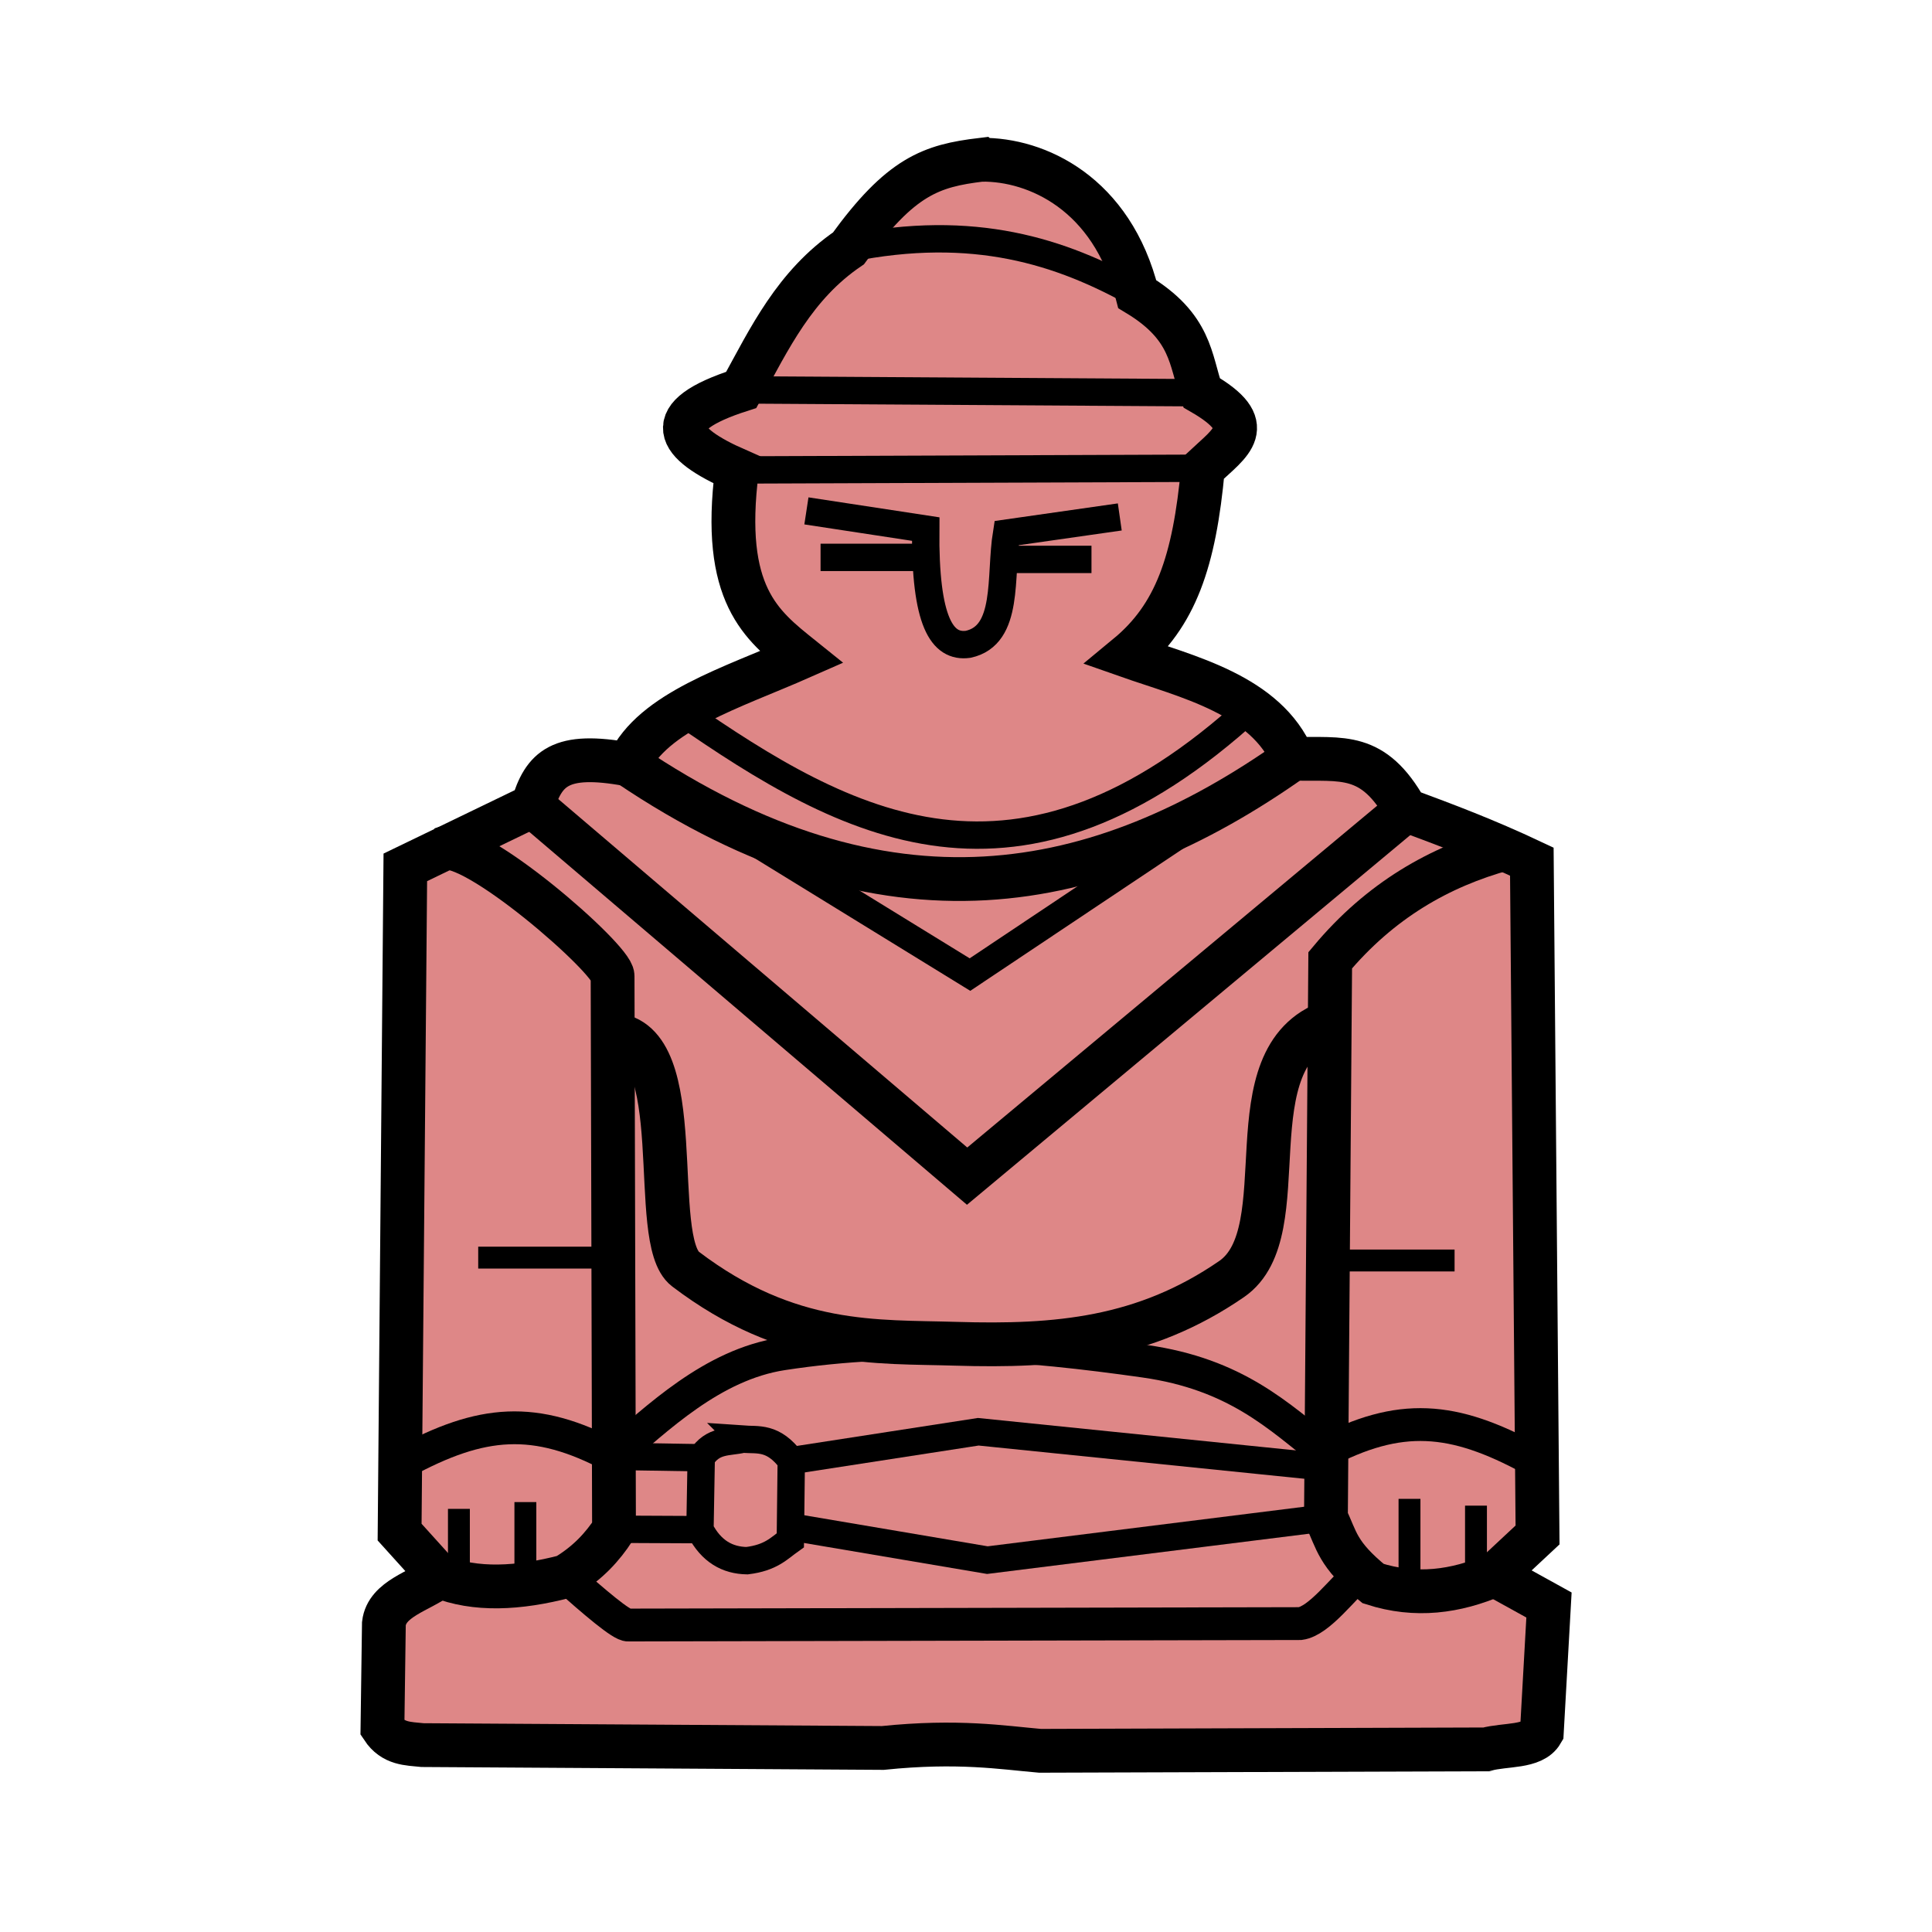
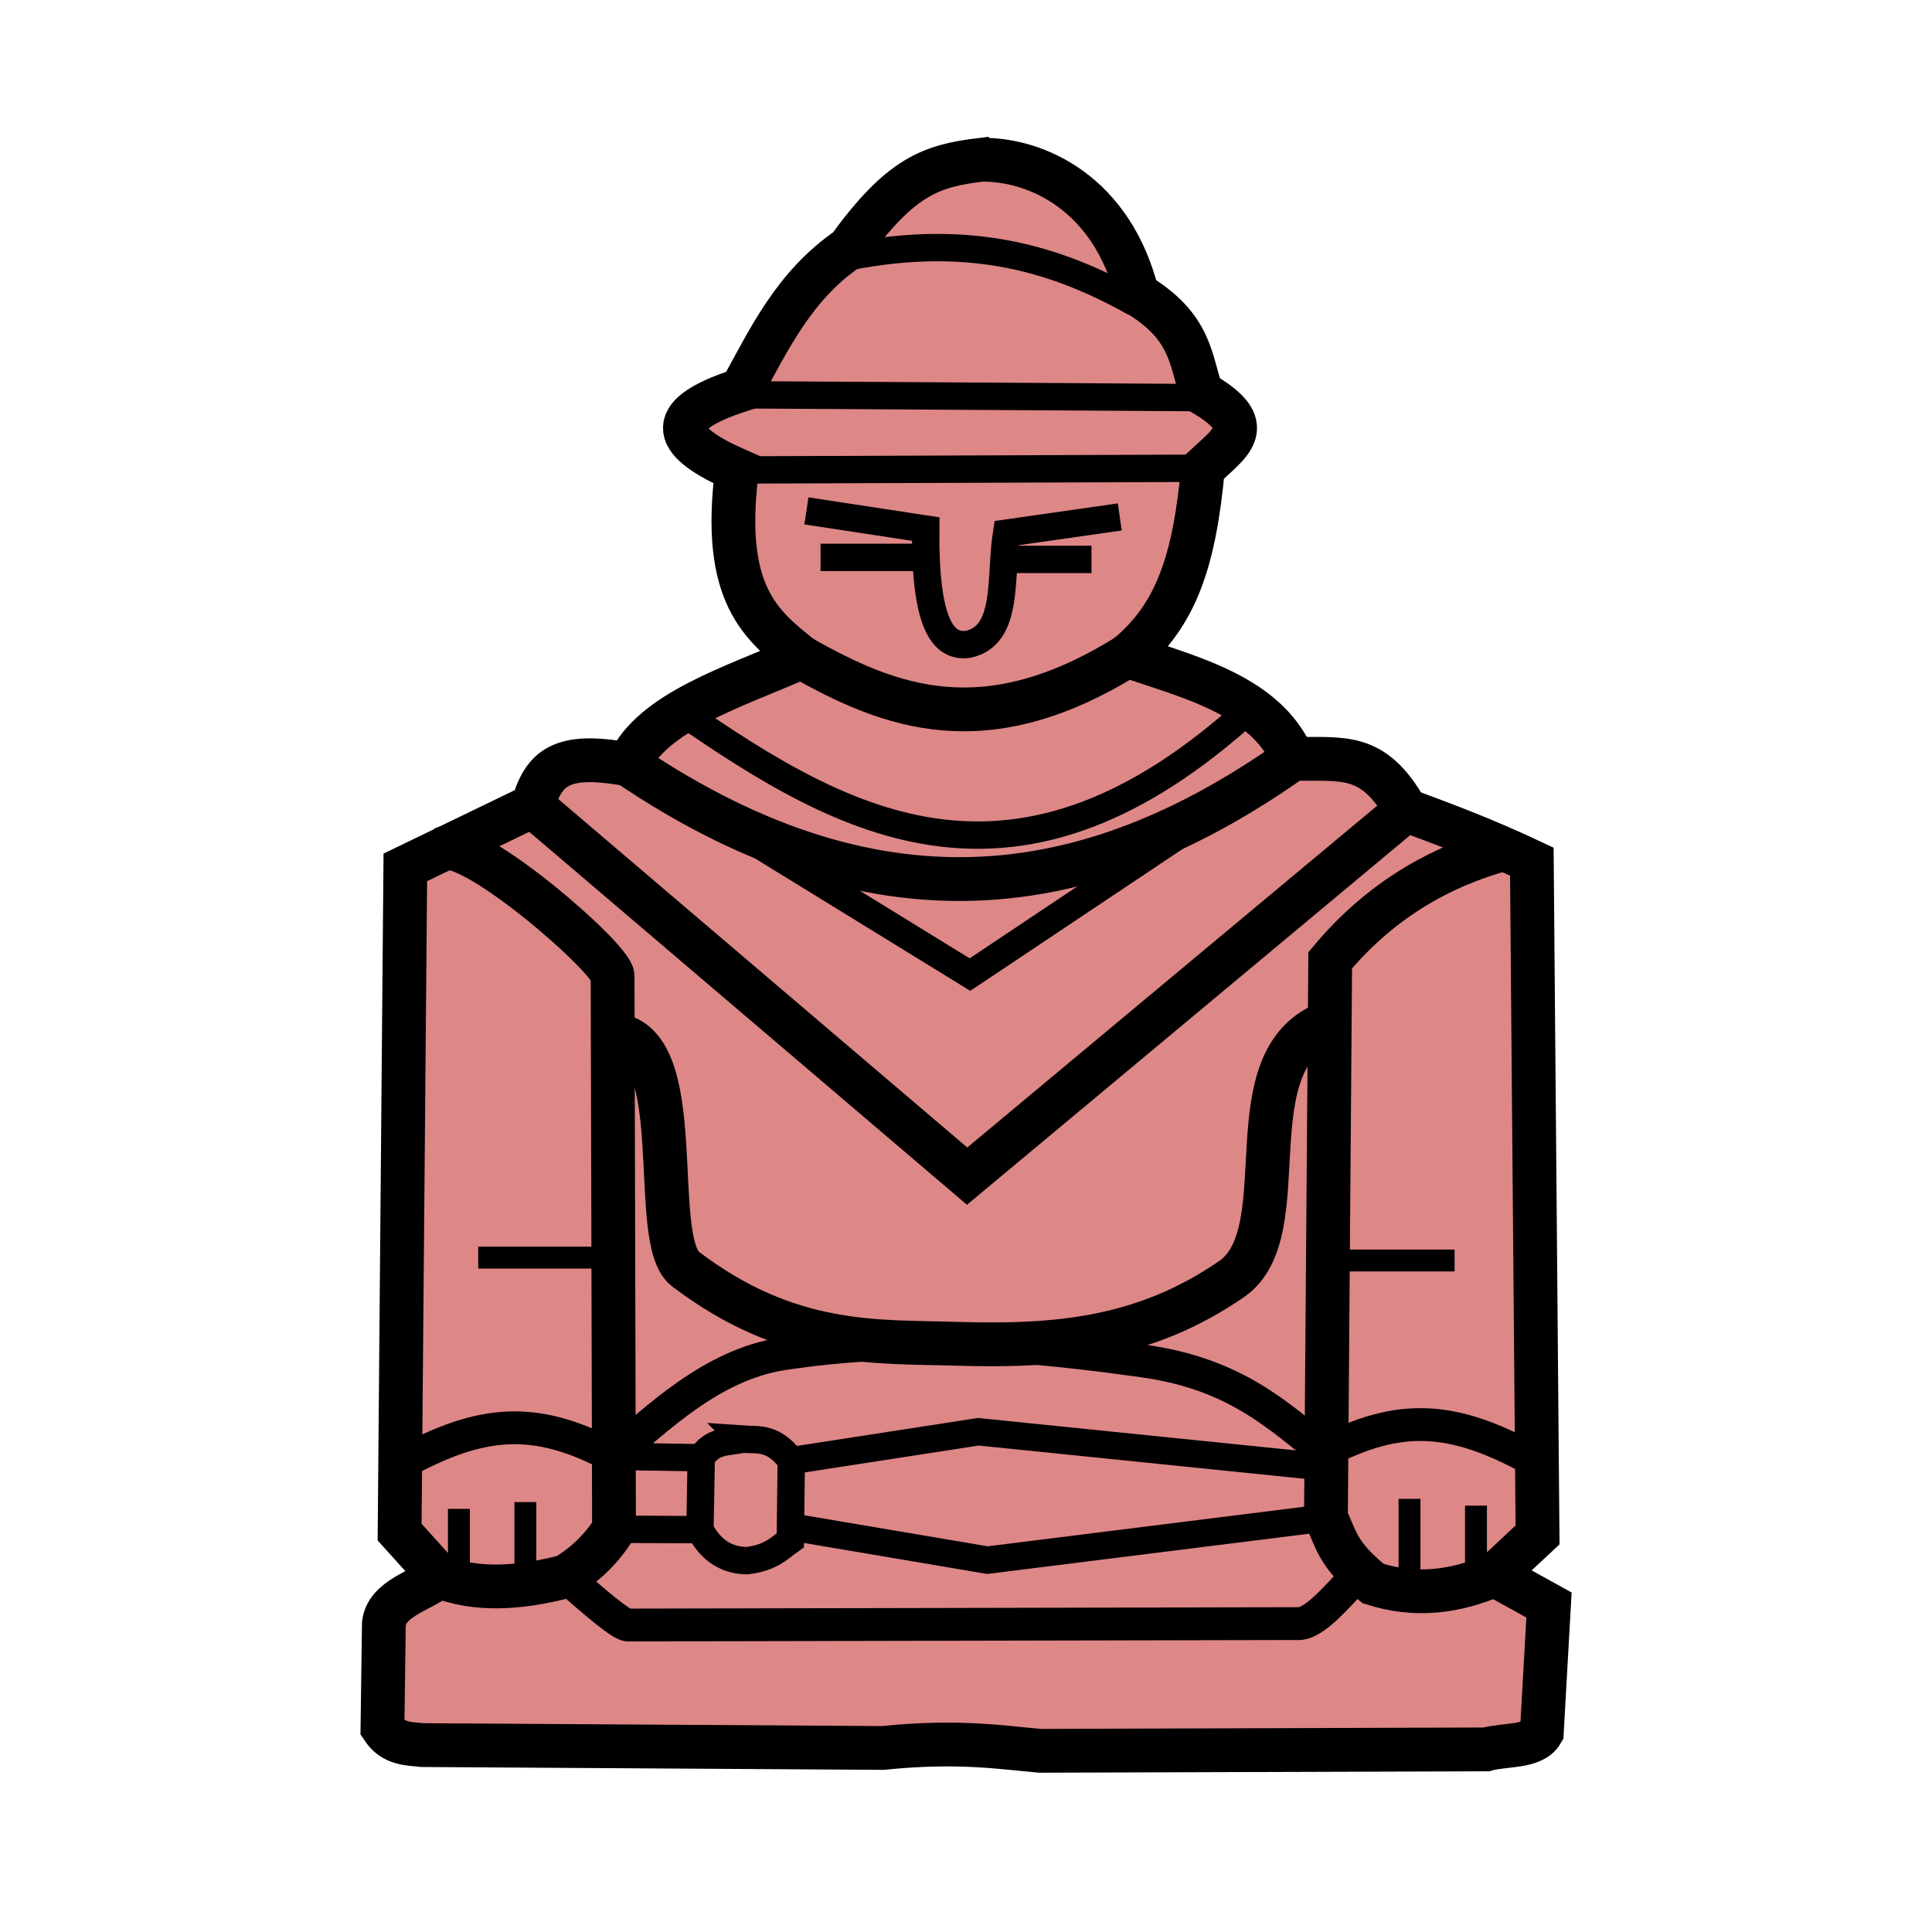
<svg xmlns="http://www.w3.org/2000/svg" width="353" height="353" viewBox="0 0 93.398 93.398" version="1.1" id="svg8022">
  <defs id="defs8016" />
-   <g id="layer1" transform="translate(0,-203.6021)">
+   <g id="layer2" style="display:inline">
+     <path transform="translate(0,-203.6021)" style="fill:#de8787;stroke:#000000;stroke-width:2.117;stroke-linecap:butt;stroke-linejoin:miter;stroke-miterlimit:4;stroke-dasharray:none;stroke-opacity:1;filter:url(#filter2848)" d="m 47.444,211.324 c -2.433,0.292 -3.898,0.795 -6.427,4.285 -2.608,1.778 -3.817,4.354 -5.183,6.842 -4.035,1.29 -3.147,2.58 -0.207,3.87 -0.773,6.034 1.189,7.509 3.11,9.053 -3.353,1.479 -7.169,2.623 -8.362,5.183 -3.312,-0.611 -4.083,0.196 -4.63,2.004 l -6.151,2.972 -0.276,32.135 1.935,2.142 c -0.962,0.722 -2.551,1.068 -2.695,2.281 l -0.069,5.045 c 0.518,0.783 1.24,0.755 1.935,0.829 l 22.253,0.138 c 3.65,-0.375 5.771,-0.02 7.602,0.138 l 21.562,-0.069 c 0.921,-0.254 2.265,-0.085 2.695,-0.829 l 0.346,-6.151 -2.626,-1.451 2.073,-1.935 -0.276,-32.55 c -2.265,-1.067 -4.177,-1.781 -6.081,-2.488 -1.6,-2.834 -3.058,-2.435 -5.46,-2.488 -1.303,-3.1 -5.145,-3.967 -8.017,-4.976 2.339,-1.932 3.245,-4.544 3.659,-9.066 1.35,-1.27 2.721,-2.044 -0.066,-3.649 -0.555,-1.589 -0.475,-3.179 -3.11,-4.768 -1.217,-4.87 -4.862,-6.528 -7.533,-6.496 z" id="path861" />
+   </g>
+   <g id="layer1" transform="translate(0,-203.6021)" style="display:inline">
    <path style="fill:none;stroke:#000000;stroke-width:2.117;stroke-linecap:butt;stroke-linejoin:miter;stroke-miterlimit:4;stroke-dasharray:none;stroke-opacity:1" d="m 38.736,235.374 c 4.319,2.444 8.897,4.202 15.757,-0.069" id="path873" />
-     <path style="fill:#de8787;stroke:#000000;stroke-width:2.117;stroke-linecap:butt;stroke-linejoin:miter;stroke-miterlimit:4;stroke-dasharray:none;stroke-opacity:1;filter:url(#filter2848)" d="m 47.444,211.324 c -2.433,0.292 -3.898,0.795 -6.427,4.285 -2.608,1.778 -3.817,4.354 -5.183,6.842 -4.035,1.29 -3.147,2.58 -0.207,3.87 -0.773,6.034 1.189,7.509 3.11,9.053 -3.353,1.479 -7.169,2.623 -8.362,5.183 -3.312,-0.611 -4.083,0.196 -4.63,2.004 l -6.151,2.972 -0.276,32.135 1.935,2.142 c -0.962,0.722 -2.551,1.068 -2.695,2.281 l -0.069,5.045 c 0.518,0.783 1.24,0.755 1.935,0.829 l 22.253,0.138 c 3.65,-0.375 5.771,-0.02 7.602,0.138 l 21.562,-0.069 c 0.921,-0.254 2.265,-0.085 2.695,-0.829 l 0.346,-6.151 -2.626,-1.451 2.073,-1.935 -0.276,-32.55 c -2.265,-1.067 -4.177,-1.781 -6.081,-2.488 -1.6,-2.834 -3.058,-2.435 -5.46,-2.488 -1.303,-3.1 -5.145,-3.967 -8.017,-4.976 2.339,-1.932 3.245,-4.544 3.659,-9.066 1.35,-1.27 2.721,-2.044 -0.066,-3.649 -0.555,-1.589 -0.475,-3.179 -3.11,-4.768 -1.217,-4.87 -4.862,-6.528 -7.533,-6.496 z" id="path861" />
    <path style="fill:none;stroke:#000000;stroke-width:2.117;stroke-linecap:butt;stroke-linejoin:miter;stroke-miterlimit:4;stroke-dasharray:none;stroke-opacity:1;filter:url(#filter2848)" d="m 25.744,242.561 21.009,17.899 21.216,-17.692" id="path883" />
    <path style="fill:none;stroke:#000000;stroke-width:2.117;stroke-linecap:butt;stroke-linejoin:miter;stroke-miterlimit:4;stroke-dasharray:none;stroke-opacity:1;filter:url(#filter2848)" d="m 21.39,244.634 c 1.442,-0.584 8.232,5.328 8.224,6.151 l 0.069,26.745 c -0.548,0.839 -1.251,1.625 -2.35,2.281 -2.282,0.595 -4.351,0.693 -6.081,0" id="path885" />
    <path style="fill:none;stroke:#000000;stroke-width:1.323;stroke-linecap:butt;stroke-linejoin:miter;stroke-miterlimit:4;stroke-dasharray:none;stroke-opacity:1" d="m 32.931,238 c 8.038,5.569 16.28,10.143 27.574,-0.207" id="path875" />
    <path style="fill:none;stroke:#000000;stroke-width:2.117;stroke-linecap:butt;stroke-linejoin:miter;stroke-miterlimit:4;stroke-dasharray:none;stroke-opacity:1" d="m 30.374,240.557 c 12.479,8.433 22.777,6.345 32.135,-0.276" id="path877" />
    <path style="fill:none;stroke:#000000;stroke-width:1.323;stroke-linecap:butt;stroke-linejoin:miter;stroke-miterlimit:4;stroke-dasharray:none;stroke-opacity:1" d="m 30.374,240.557 16.517,10.159 15.618,-10.435" id="path881" />
    <path style="fill:none;stroke:#000000;stroke-width:2.117;stroke-linecap:butt;stroke-linejoin:miter;stroke-miterlimit:4;stroke-dasharray:none;stroke-opacity:1" d="m 72.737,244.634 c -3.15,0.863 -6.018,2.502 -8.431,5.39 l -0.207,26.952 c 0.531,1.083 0.522,1.745 2.281,3.179 2.058,0.664 4,0.394 5.874,-0.415" id="path887" />
    <path style="fill:none;stroke:#000000;stroke-width:2.117;stroke-linecap:butt;stroke-linejoin:miter;stroke-miterlimit:4;stroke-dasharray:none;stroke-opacity:1" d="m 29.614,253.618 c 3.797,0.198 1.68,9.933 3.525,11.334 5.006,3.804 9.247,3.494 13.061,3.611 4.913,0.15 9.118,-0.223 13.338,-3.127 3.329,-2.29 -0.151,-10.718 4.768,-12.439" id="path889" />
    <path style="fill:none;stroke:#000000;stroke-width:1.058;stroke-linecap:butt;stroke-linejoin:miter;stroke-miterlimit:4;stroke-dasharray:none;stroke-opacity:1" d="m 23.118,264.399 h 6.565" id="path891" />
    <path style="fill:none;stroke:#000000;stroke-width:1.058;stroke-linecap:butt;stroke-linejoin:miter;stroke-miterlimit:4;stroke-dasharray:none;stroke-opacity:1" d="M 70.318,264.538 H 64.099" id="path893" />
    <path style="fill:none;stroke:#000000;stroke-width:1.587;stroke-linecap:butt;stroke-linejoin:miter;stroke-miterlimit:4;stroke-dasharray:none;stroke-opacity:1" d="m 19.524,274.282 c 3.755,-2.033 6.335,-2.276 10.09,-0.276" id="path895" />
    <path style="fill:none;stroke:#000000;stroke-width:1.058;stroke-linecap:butt;stroke-linejoin:miter;stroke-miterlimit:4;stroke-dasharray:none;stroke-opacity:1" d="m 25.398,276.217 v 3.87" id="path899" />
    <path style="fill:none;stroke:#000000;stroke-width:1.058;stroke-linecap:butt;stroke-linejoin:miter;stroke-miterlimit:4;stroke-dasharray:none;stroke-opacity:1" d="m 22.185,276.545 v 3.49" id="path901" />
    <path style="fill:none;stroke:#000000;stroke-width:1.587;stroke-linecap:butt;stroke-linejoin:miter;stroke-miterlimit:4;stroke-dasharray:none;stroke-opacity:1" d="m 74.013,274.126 c -3.755,-2.033 -6.335,-2.276 -10.09,-0.276" id="path895-3" />
    <path style="fill:none;stroke:#000000;stroke-width:1.058;stroke-linecap:butt;stroke-linejoin:miter;stroke-miterlimit:4;stroke-dasharray:none;stroke-opacity:1" d="m 68.139,276.061 v 4.354" id="path899-9" />
    <path style="fill:none;stroke:#000000;stroke-width:1.058;stroke-linecap:butt;stroke-linejoin:miter;stroke-miterlimit:4;stroke-dasharray:none;stroke-opacity:1" d="m 71.353,276.389 v 3.49" id="path901-6" />
    <path style="fill:none;stroke:#000000;stroke-width:1.587;stroke-linecap:butt;stroke-linejoin:miter;stroke-miterlimit:4;stroke-dasharray:none;stroke-opacity:1" d="m 29.614,274.005 c 2.159,-1.827 4.809,-4.43 8.215,-4.953 6.017,-0.923 11.74,-0.464 17.504,0.355 4.414,0.627 6.472,2.645 8.773,4.468" id="path924" />
    <path style="fill:none;stroke:#000000;stroke-width:1.587;stroke-linecap:butt;stroke-linejoin:miter;stroke-miterlimit:4;stroke-dasharray:none;stroke-opacity:1" d="m 27.333,279.81 c 1.407,1.242 2.721,2.376 3.041,2.35 l 32.481,-0.069 c 0.931,-0.128 2.06,-1.718 2.972,-2.488" id="path926" />
    <path style="fill:none;stroke:#000000;stroke-width:1.323;stroke-linecap:butt;stroke-linejoin:miter;stroke-miterlimit:4;stroke-dasharray:none;stroke-opacity:1" d="m 29.614,274.005 4.285,0.069" id="path928" />
    <path style="fill:none;stroke:#000000;stroke-width:1.323;stroke-linecap:butt;stroke-linejoin:miter;stroke-miterlimit:4;stroke-dasharray:none;stroke-opacity:1" d="m 29.683,277.53 4.155,0.02" id="path930" />
    <path style="fill:none;stroke:#000000;stroke-width:1.323;stroke-linecap:butt;stroke-linejoin:miter;stroke-miterlimit:4;stroke-dasharray:none;stroke-opacity:1" d="m 35.903,273.176 c -0.69,0.169 -1.434,0.01 -2.004,0.898 l -0.061,3.476 c 0.548,1.059 1.334,1.483 2.272,1.5 1.165,-0.143 1.548,-0.598 2.097,-0.988 l 0.045,-3.85 c -0.875,-1.169 -1.599,-0.984 -2.35,-1.037 z" id="path934" />
    <path style="fill:none;stroke:#000000;stroke-width:1.323;stroke-linecap:butt;stroke-linejoin:miter;stroke-miterlimit:4;stroke-dasharray:none;stroke-opacity:1" d="m 38.252,274.213 9.04,-1.396 16.761,1.71" id="path936" />
    <path style="fill:none;stroke:#000000;stroke-width:1.323;stroke-linecap:butt;stroke-linejoin:miter;stroke-miterlimit:4;stroke-dasharray:none;stroke-opacity:1" d="m 38.203,277.41 9.529,1.613 16.367,-2.046" id="path938" />
-     <path style="fill:none;stroke:#000000;stroke-width:1.323;stroke-linecap:butt;stroke-linejoin:miter;stroke-miterlimit:4;stroke-dasharray:none;stroke-opacity:1" d="m 41.016,215.609 c 6.07,-1.224 10.267,0.145 13.96,2.211" id="path864" />
-     <path style="fill:none;stroke:#000000;stroke-width:1.323;stroke-linecap:butt;stroke-linejoin:miter;stroke-miterlimit:4;stroke-dasharray:none;stroke-opacity:1" d="m 35.833,222.451 22.253,0.138" id="path866" />
+     <path style="fill:none;stroke:#000000;stroke-width:1.323;stroke-linecap:butt;stroke-linejoin:miter;stroke-miterlimit:4;stroke-dasharray:none;stroke-opacity:1" d="m 40.922,216.034 c 6.07,-1.224 10.267,0.145 13.96,2.211" id="path864" />
+     <path style="fill:none;stroke:#000000;stroke-width:1.323;stroke-linecap:butt;stroke-linejoin:miter;stroke-miterlimit:4;stroke-dasharray:none;stroke-opacity:1" d="m 35.786,222.687 22.253,0.138" id="path866" />
    <path style="fill:none;stroke:#000000;stroke-width:1.323;stroke-linecap:butt;stroke-linejoin:miter;stroke-miterlimit:4;stroke-dasharray:none;stroke-opacity:1" d="m 35.626,226.321 22.526,-0.083" id="path868" />
    <g transform="matrix(0.6577601,0,0,0.6577601,12.88961,207.0914)" id="g1052" style="stroke-width:2.011;stroke-miterlimit:4;stroke-dasharray:none">
      <path id="path835" d="m 39.672,32.243 8.767,1.337 c -0.064,6.848 1.209,8.732 3.12,8.469 3.052,-0.662 2.308,-4.973 2.823,-8.172 l 8.321,-1.189" style="display:inline;fill:none;stroke:#000000;stroke-width:2.011;stroke-linecap:butt;stroke-linejoin:miter;stroke-miterlimit:4;stroke-dasharray:none;stroke-opacity:1" />
      <path id="path837" d="m 40.712,35.66 h 7.726" style="display:inline;fill:none;stroke:#000000;stroke-width:2.011;stroke-linecap:butt;stroke-linejoin:miter;stroke-miterlimit:4;stroke-dasharray:none;stroke-opacity:1" />
      <path id="path839" d="M 60.623,35.809 H 54.233" style="display:inline;fill:none;stroke:#000000;stroke-width:2.011;stroke-linecap:butt;stroke-linejoin:miter;stroke-miterlimit:4;stroke-dasharray:none;stroke-opacity:1" />
    </g>
  </g>
</svg>
